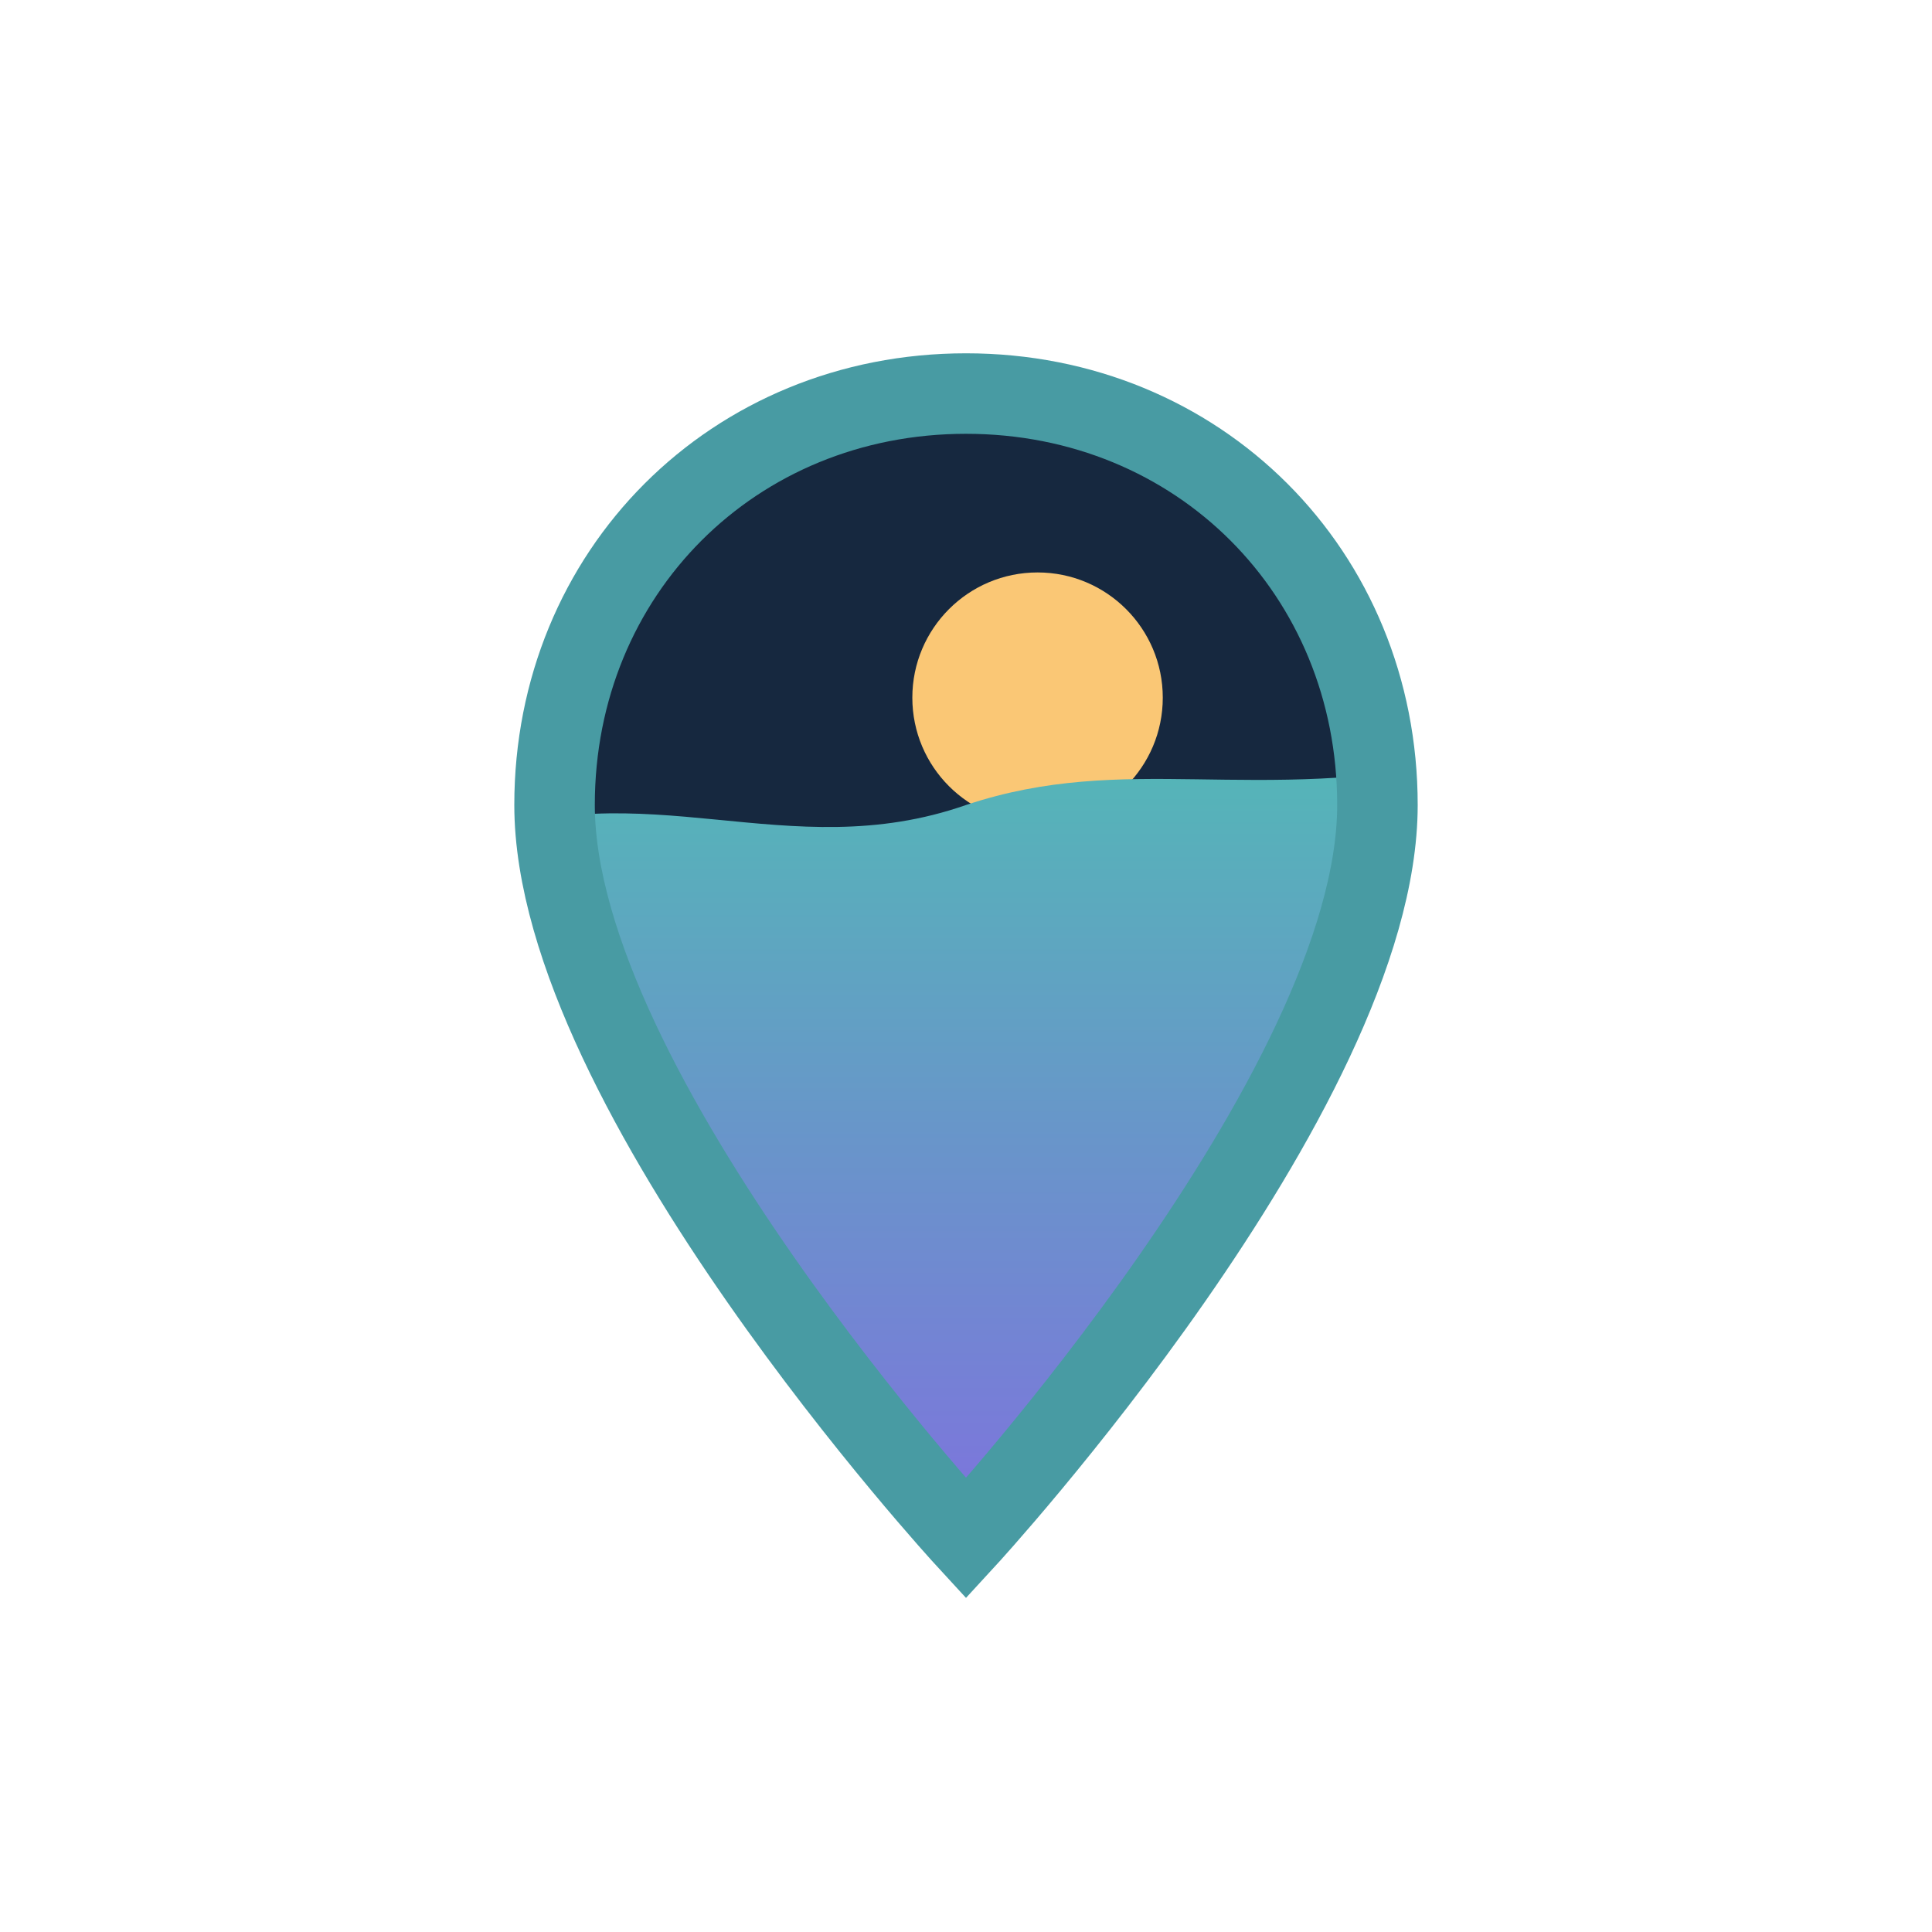
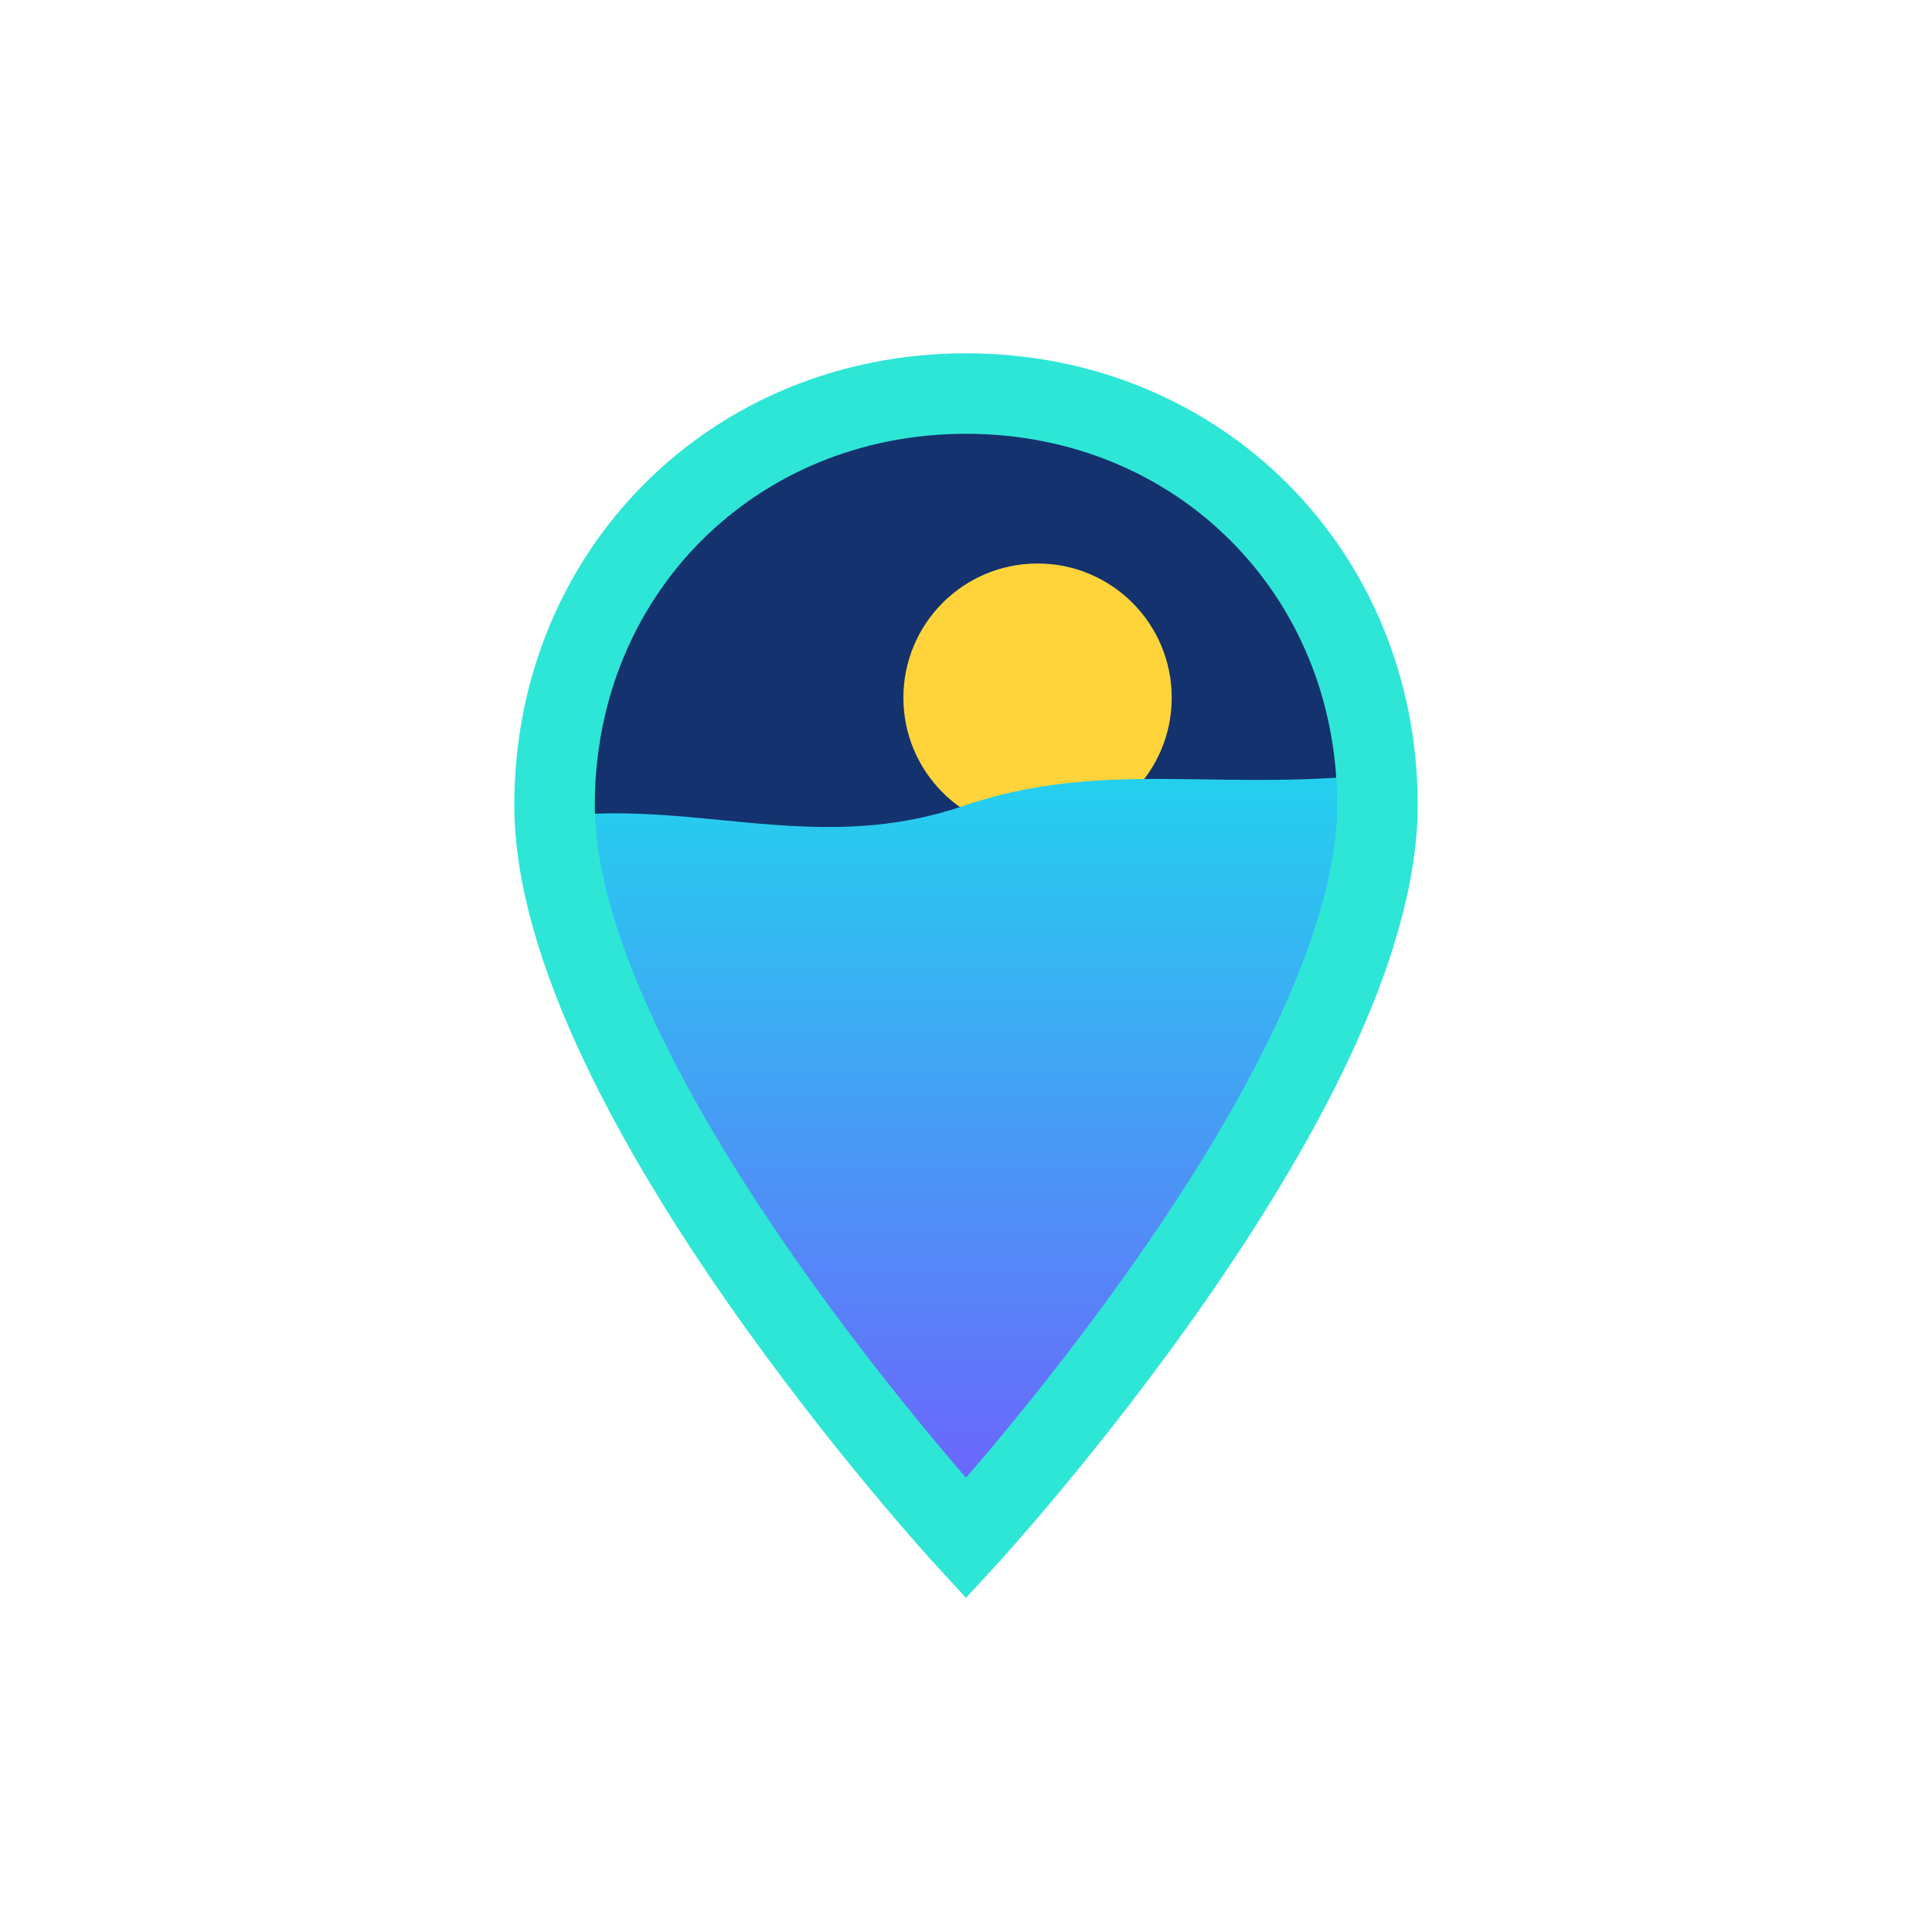
<svg xmlns="http://www.w3.org/2000/svg" viewBox="0 0 108 108" width="1080" height="1080">
  <defs>
-     <linearGradient id="wf" x1="0" y1="0" x2="0" y2="1">
-       <stop offset="0" stop-color="#54B6B7" />
-       <stop offset="1" stop-color="#8469E3" />
+     <linearGradient id="sa" x1="0" y1="0" x2="0" y2="1">
+       <stop offset="0" stop-color="#22D3EE" />
+       <stop offset="1" stop-color="#7C4DFF" />
    </linearGradient>
-     <clipPath id="cf">
+     <clipPath id="ca">
      <path d="M54 22 C41 22 31 32 31 45 C31 61 54 86 54 86 C54 86 77 61 77 45 C77 32 67 22 54 22 Z" />
    </clipPath>
  </defs>
-   <path d="M54 22 C41 22 31 32 31 45 C31 61 54 86 54 86 C54 86 77 61 77 45 C77 32 67 22 54 22 Z" fill="#16283F" />
-   <circle cx="58" cy="39" r="7" fill="#FAC775" />
-   <path d="M26 47 C36 43 44 48.5 54 45 C63 42 70 45 82 42.5 L82 92 L26 92 Z" fill="url(#wf)" clip-path="url(#cf)" />
-   <path d="M54 22 C41 22 31 32 31 45 C31 61 54 86 54 86 C54 86 77 61 77 45 C77 32 67 22 54 22 Z" fill="none" stroke="#489BA3" stroke-width="4.5" />
+   <path d="M54 22 C41 22 31 32 31 45 C31 61 54 86 54 86 C54 86 77 61 77 45 C77 32 67 22 54 22 Z" fill="#14326E" />
+   <circle cx="58" cy="39" r="7.5" fill="#FFD43B" />
+   <path d="M26 47 C36 43 44 48.5 54 45 C63 42 70 45 82 42.5 L82 92 L26 92 Z" fill="url(#sa)" clip-path="url(#ca)" />
+   <path d="M54 22 C41 22 31 32 31 45 C31 61 54 86 54 86 C54 86 77 61 77 45 C77 32 67 22 54 22 Z" fill="none" stroke="#2EE6D6" stroke-width="4.5" />
</svg>
